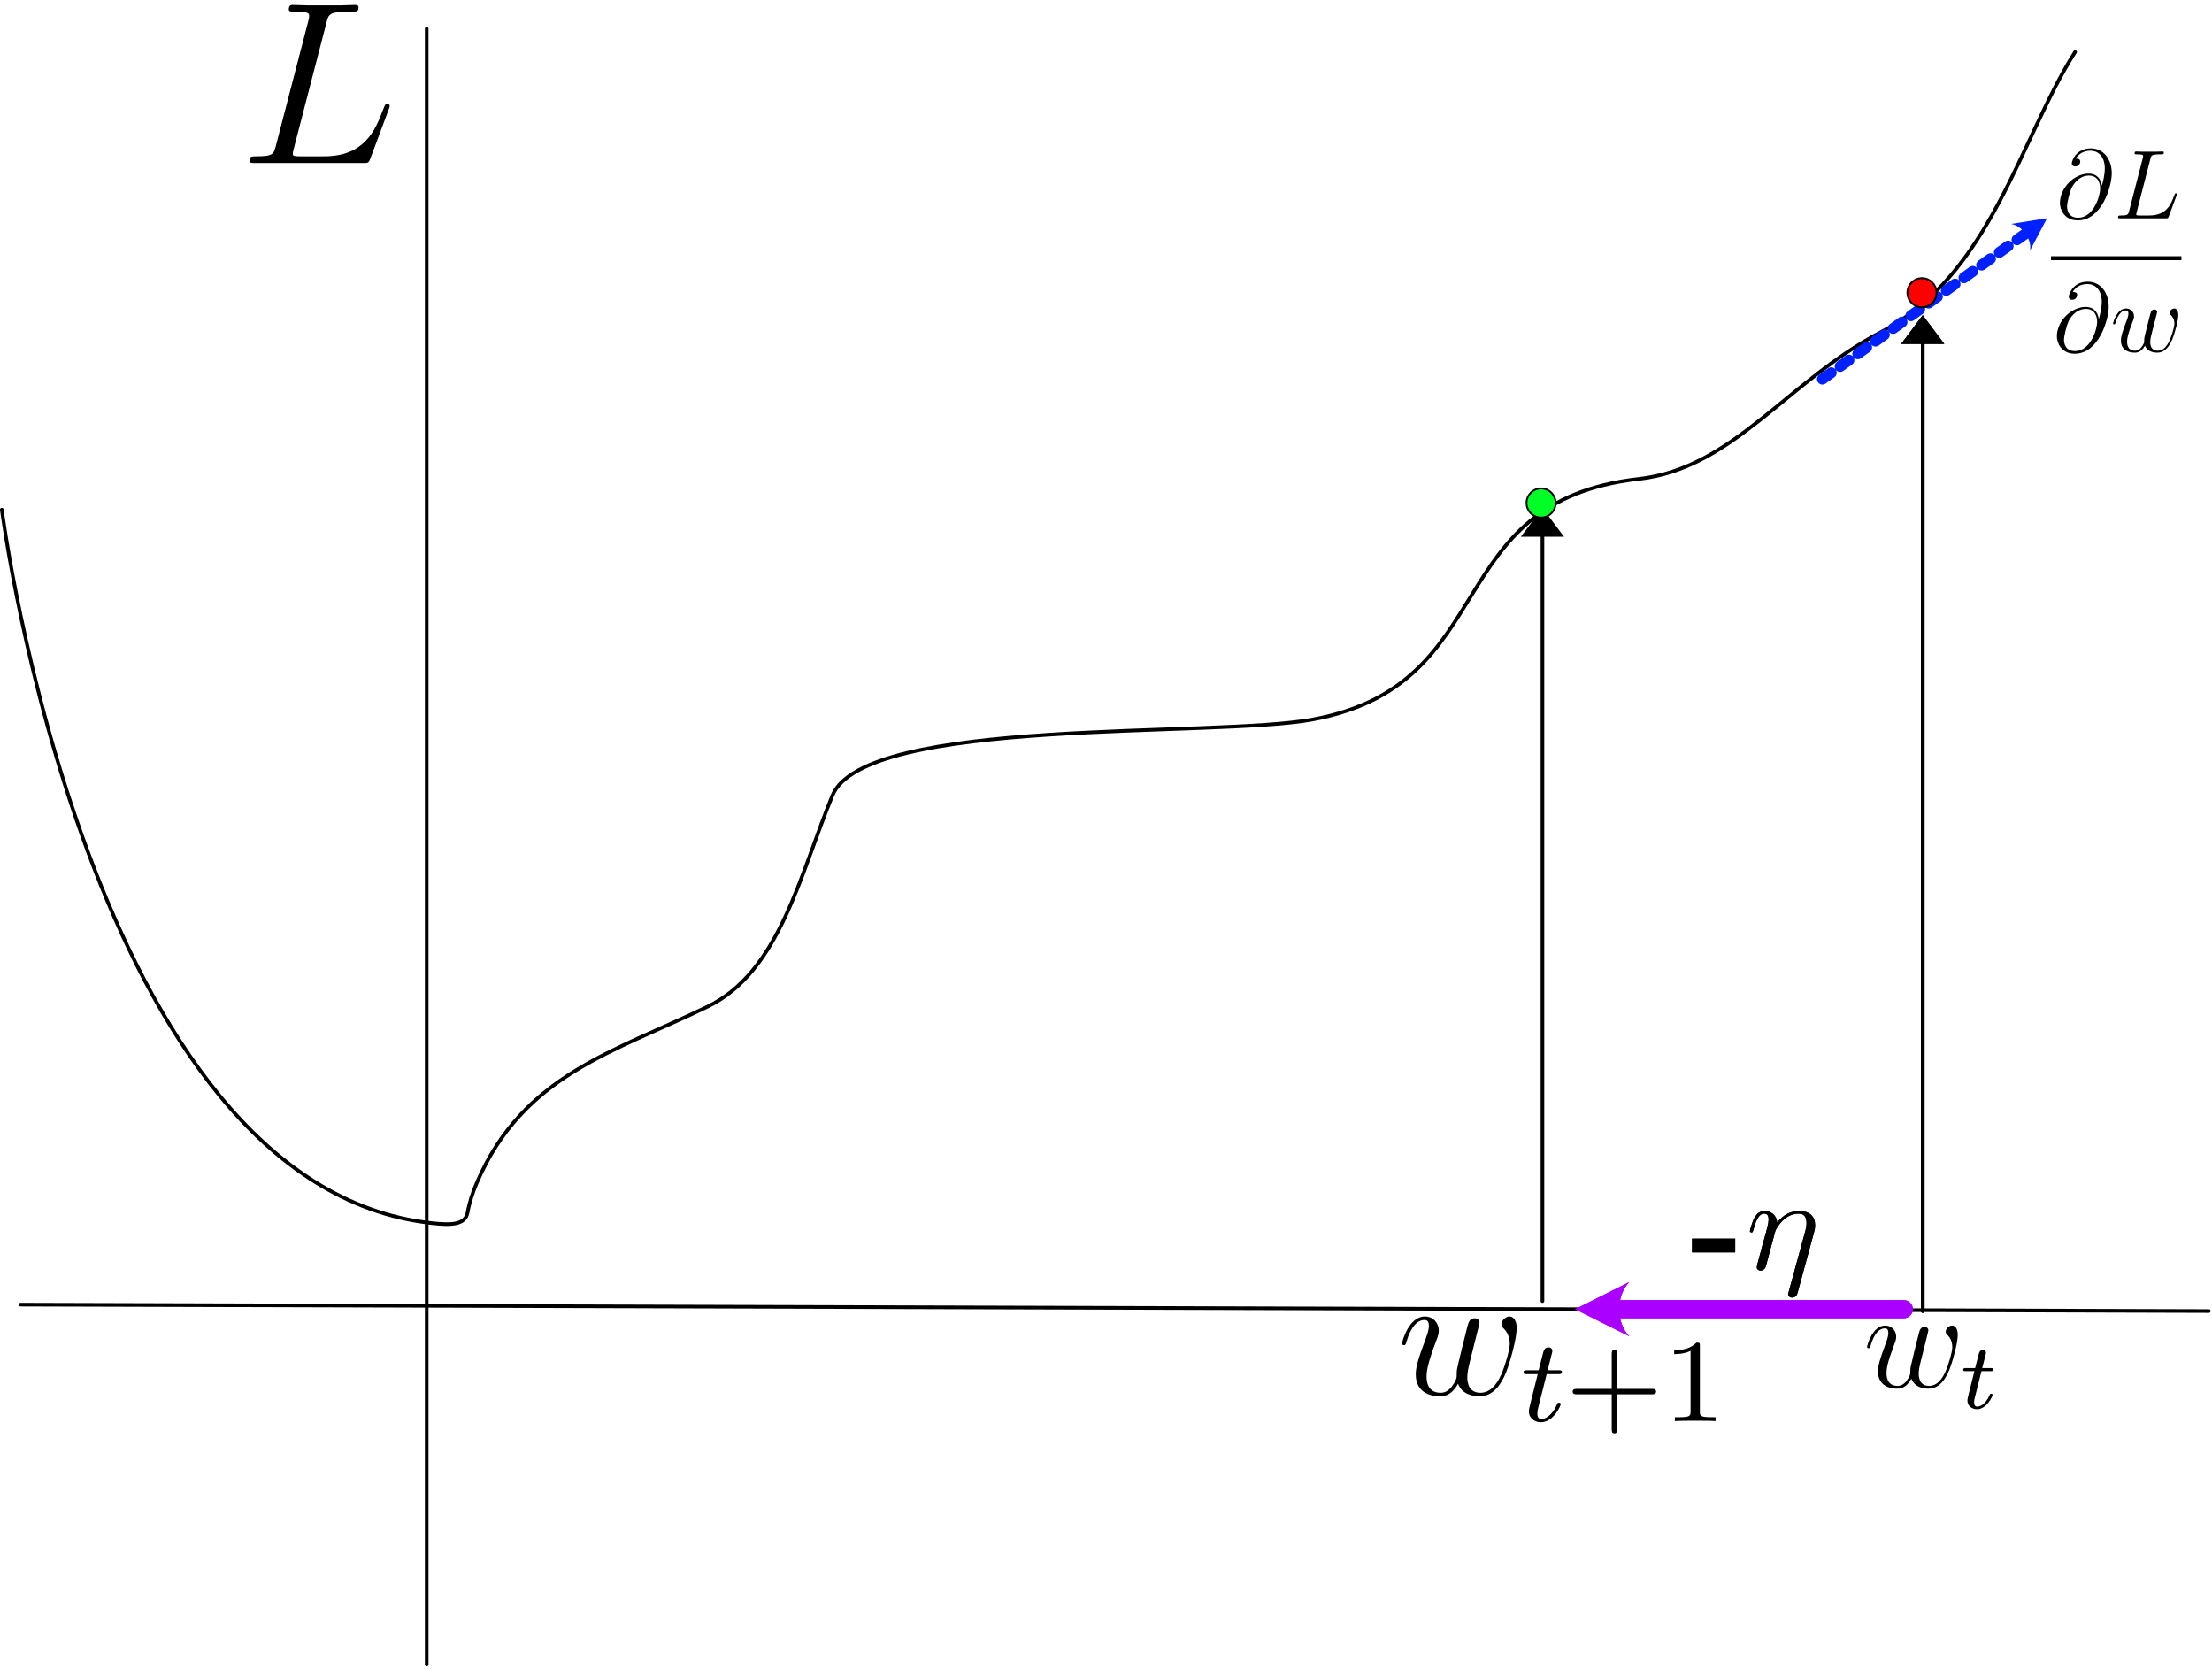
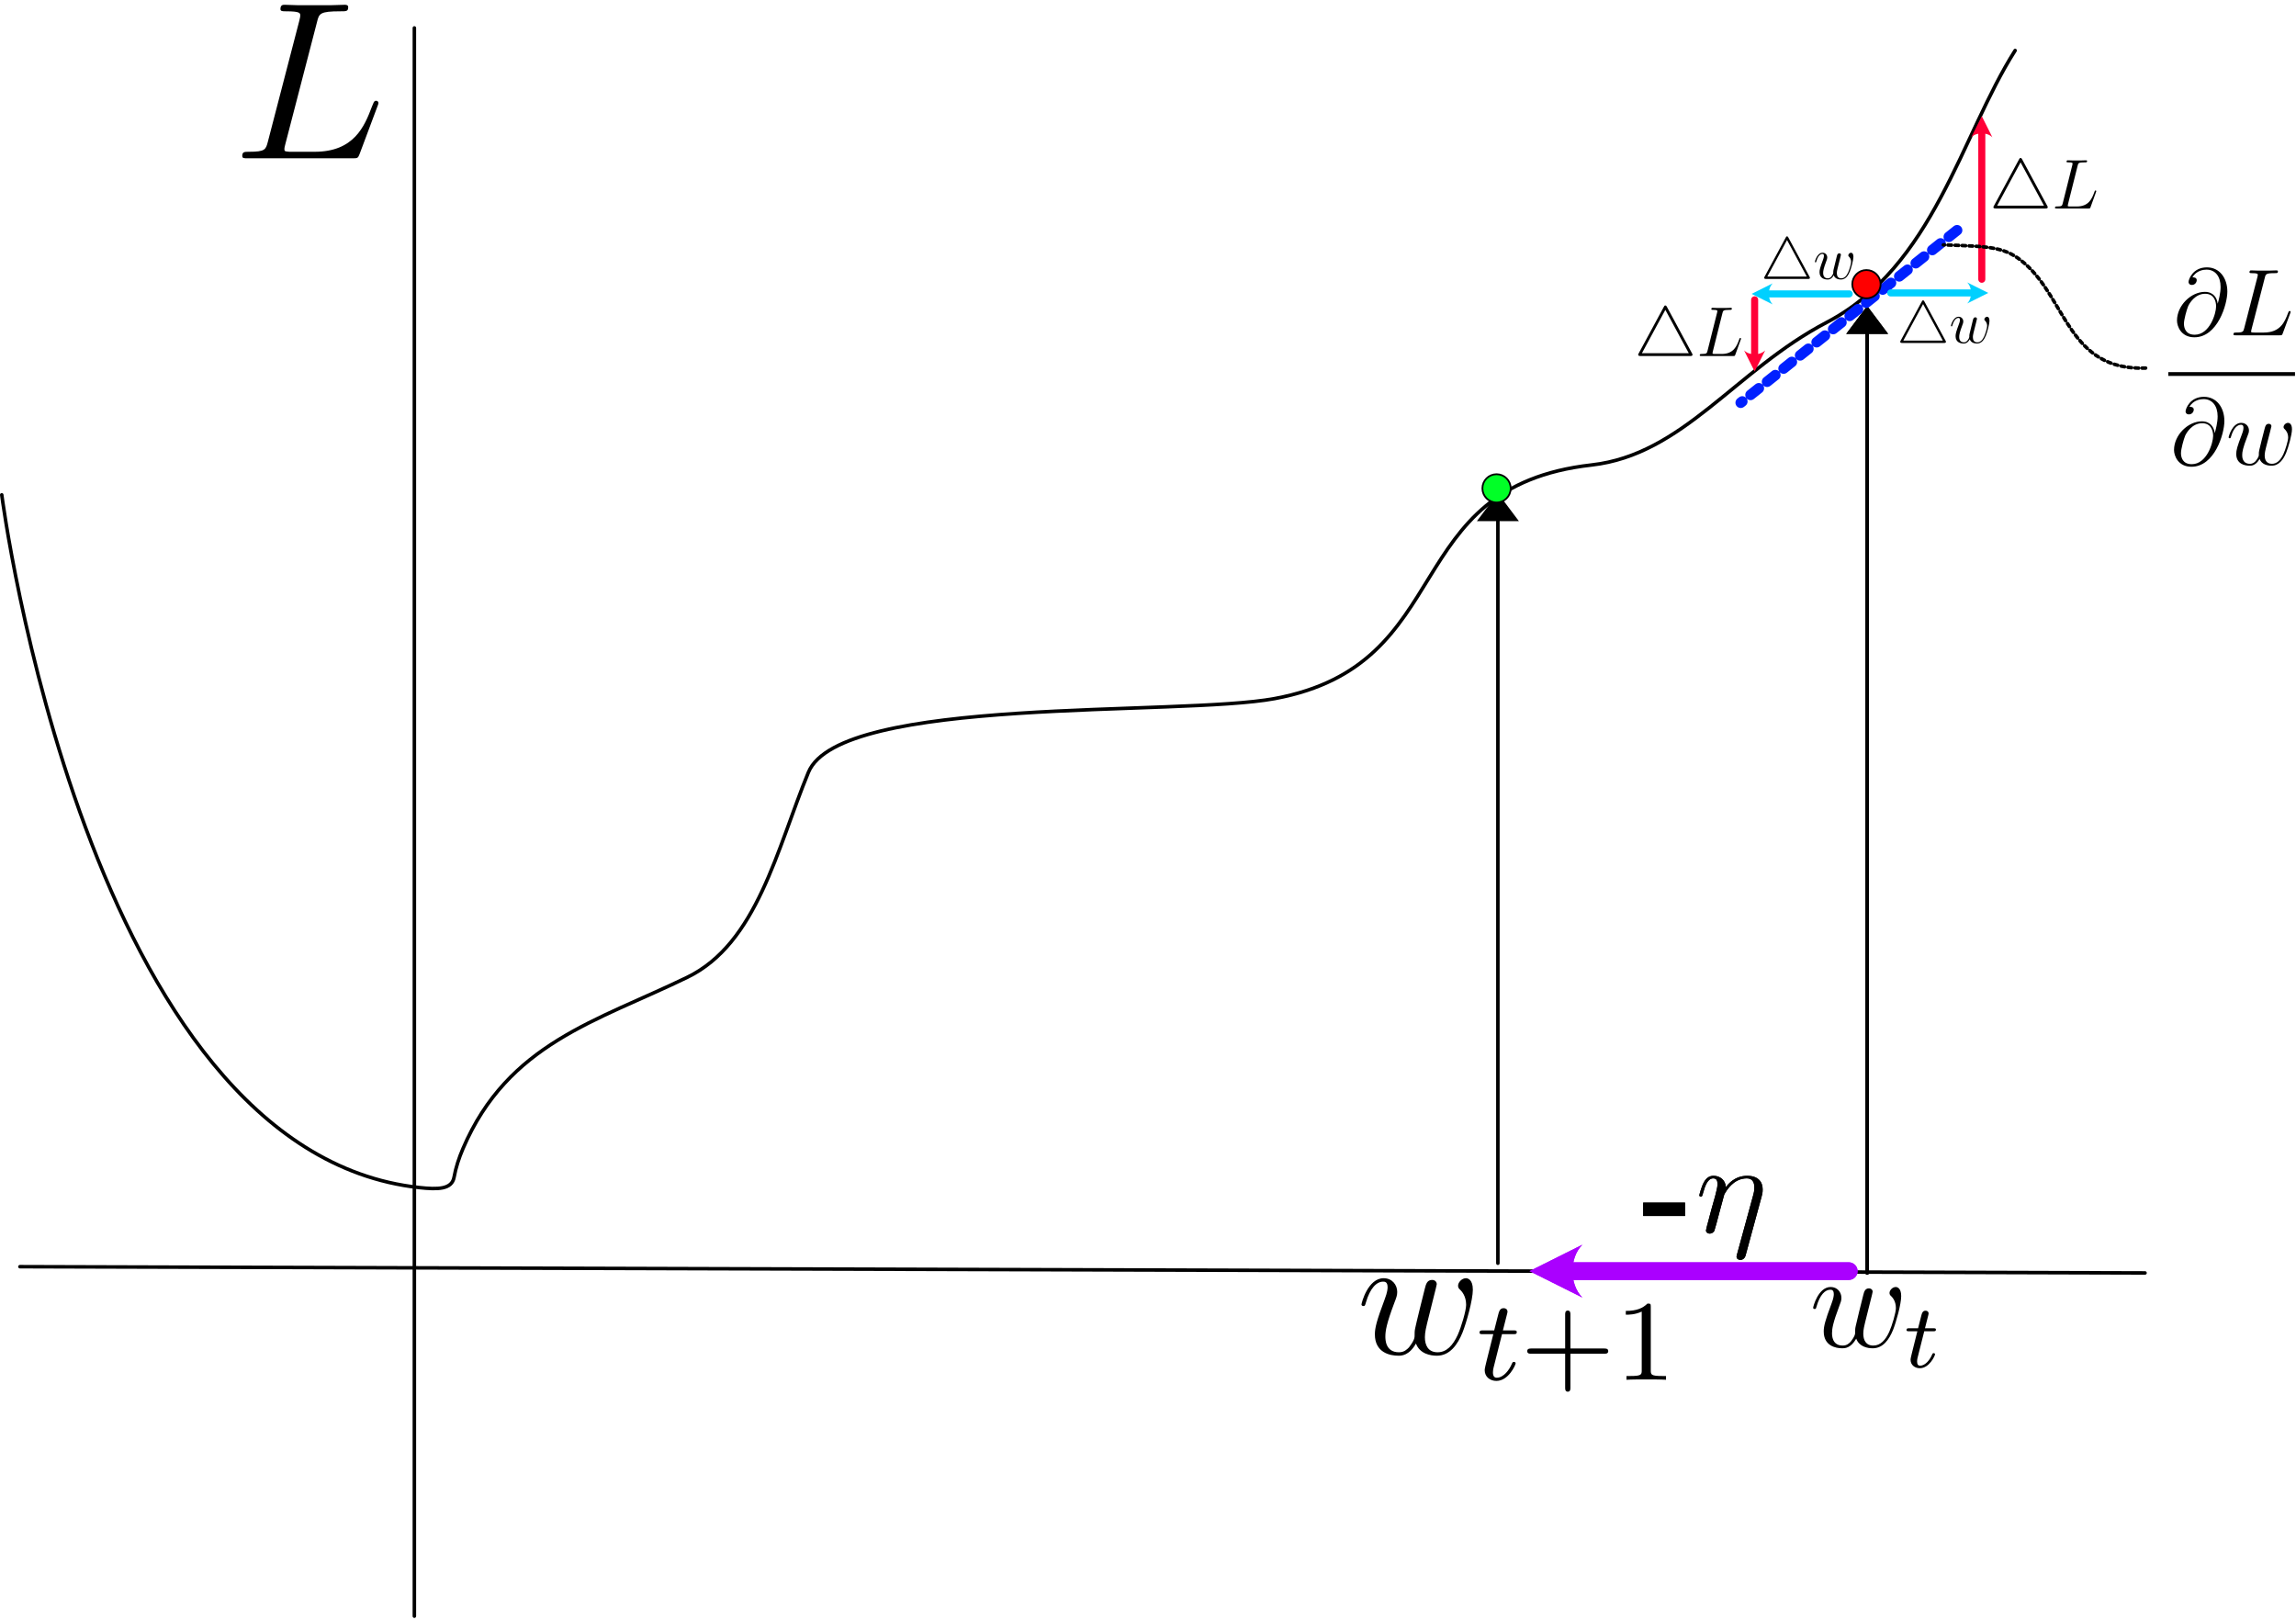
- <svg xmlns="http://www.w3.org/2000/svg" width="100%" height="100%" viewBox="0 0 610 460" version="1.1" xml:space="preserve" style="fill-rule:evenodd;clip-rule:evenodd;stroke-linecap:round;stroke-linejoin:round;stroke-miterlimit:1.5;">
+ <svg xmlns="http://www.w3.org/2000/svg" width="100%" height="100%" viewBox="0 0 652 460" version="1.1" xml:space="preserve" style="fill-rule:evenodd;clip-rule:evenodd;stroke-linecap:round;stroke-linejoin:round;stroke-miterlimit:1.5;">
  <path d="M117.669,7.936l0,451.022" style="fill:none;stroke:#000;stroke-width:1px;" />
  <path d="M5.658,359.715l603.469,1.778" style="fill:none;stroke:#000;stroke-width:1px;" />
  <path d="M0.5,140.526c0,0 23.938,186.393 118.538,196.719c5.276,0.576 9.278,0.559 9.908,-2.95c0.502,-2.796 1.402,-5.483 2.531,-8.123c12.779,-29.88 38.061,-36.183 63.682,-48.633c19.854,-9.647 25.422,-36.367 34.401,-58.203c8.957,-21.781 105.11,-15.883 132.434,-20.953c52.577,-9.756 34.639,-60.11 89.966,-66.337c26.034,-2.93 40.879,-26.957 66.743,-40.481c30.47,-15.932 38.108,-52.947 53.541,-77.224" style="fill:none;stroke:#000;stroke-width:1px;" />
  <path d="M536.185,94.83l-5.96,-7.947l-5.961,7.947l11.921,0Z" />
  <path d="M530.225,93.24l0,268.271" style="fill:none;stroke:#000;stroke-width:1px;" />
  <path d="M536.185,94.83l-5.96,-7.947l-5.961,7.947l11.921,0Z" />
  <path d="M530.225,93.24l0,268.271" style="fill:none;stroke:#000;stroke-width:1px;" />
  <path d="M431.317,147.993l-5.96,-7.947l-5.96,7.947l11.92,0Z" />
  <path d="M425.357,146.404l0,212.331" style="fill:none;stroke:#000;stroke-width:1px;" />
-   <path d="M559.823,69.064l4.698,-8.899l-9.937,1.582c3.139,0.519 5.759,4.178 5.239,7.317Z" style="fill:#0020ff;" />
-   <path d="M558.667,64.357c-15.804,11.317 -58.154,41.643 -58.154,41.643" style="fill:none;stroke:#0020ff;stroke-width:3px;stroke-dasharray:3,3;" />
+   <path d="M555.754,65.389l-61.435,48.974" style="fill:none;stroke:#0020ff;stroke-width:3px;stroke-dasharray:3,3;" />
  <circle cx="530.016" cy="80.707" r="3.766" style="fill:none;stroke:#000;stroke-width:1px;" />
  <circle cx="530.016" cy="80.707" r="3.766" style="fill:#f00;" />
  <circle cx="424.981" cy="138.688" r="3.766" style="fill:none;stroke:#000;stroke-width:1px;" />
  <circle cx="424.981" cy="138.688" r="3.766" style="fill:#01ff27;" />
  <path d="M449.346,368.478l-15,-7.5l15,-7.5c-3.75,3.75 -3.75,11.25 0,15Z" style="fill:#a0f;" />
  <path d="M525.004,360.978l-78.658,0" style="fill:none;stroke:#a0f;stroke-width:5px;" />
  <clipPath id="_clip1">
-     <rect x="565.53" y="40.957" width="36.038" height="56.715" />
+     <rect x="615.677" y="75.977" width="36.038" height="56.715" />
  </clipPath>
  <g clip-path="url(#_clip1)">
    <g id="page1">
-       <path id="g0-64" d="M579.608,51.186c-0.167,-1.511 -1.139,-3.319 -3.637,-3.319c-3.914,0 -7.912,3.858 -7.912,8.149c0,1.646 1.166,4.749 4.942,4.749c6.551,0 9.355,-9.282 9.355,-12.979c0,-3.886 -2.249,-6.881 -5.802,-6.881c-4.025,0 -5.219,3.427 -5.219,4.156c0,0.243 0.166,0.836 0.944,0.836c0.971,0 1.388,-0.863 1.388,-1.322c0,-0.837 -0.861,-0.837 -1.222,-0.837c1.139,-1.996 3.248,-2.185 3.998,-2.185c2.443,0 3.998,1.889 3.998,4.911c0,1.727 -0.528,3.723 -0.806,4.722l-0.027,0Zm-6.524,8.85c-2.61,0 -3.054,-1.996 -3.054,-3.13c0,-1.187 0.777,-3.966 1.194,-4.965c0.361,-0.809 1.943,-3.534 4.83,-3.534c2.527,0 3.11,2.131 3.11,3.588c0,1.997 -1.805,8.041 -6.08,8.041Z" style="fill-rule:nonzero;" />
-       <path id="g0-76" d="M592.999,43.846c0.249,-1.025 0.333,-1.295 2.776,-1.295c0.749,0 0.944,0 0.944,-0.512c0,-0.27 -0.306,-0.27 -0.417,-0.27c-0.555,0 -1.194,0.054 -1.749,0.054l-3.72,0c-0.527,0 -1.138,-0.054 -1.665,-0.054c-0.223,0 -0.528,0 -0.528,0.512c0,0.27 0.25,0.27 0.666,0.27c1.694,0 1.694,0.216 1.694,0.513c0,0.054 0,0.216 -0.111,0.621l-3.748,14.516c-0.25,0.945 -0.305,1.215 -2.249,1.215c-0.527,0 -0.805,0 -0.805,0.485c0,0.297 0.167,0.297 0.722,0.297l12.437,0c0.611,0 0.639,-0.027 0.833,-0.512l2.137,-5.748c0.056,-0.135 0.111,-0.297 0.111,-0.378c0,-0.162 -0.138,-0.269 -0.277,-0.269c-0.028,0 -0.167,0 -0.222,0.107c-0.056,0.027 -0.056,0.081 -0.278,0.594c-0.888,2.375 -2.137,5.424 -6.829,5.424l-2.665,0c-0.389,0 -0.444,0 -0.611,-0.027c-0.305,-0.027 -0.333,-0.081 -0.333,-0.297c0,-0.189 0.056,-0.351 0.111,-0.594l3.776,-14.652Z" style="fill-rule:nonzero;" />
-       <rect x="565.596" y="70.652" width="36.038" height="1.079" />
-       <path id="g0-641" d="M578.766,87.949c-0.167,-1.511 -1.138,-3.319 -3.637,-3.319c-3.914,0 -7.912,3.859 -7.912,8.149c0,1.646 1.166,4.749 4.942,4.749c6.551,0 9.355,-9.282 9.355,-12.978c0,-3.886 -2.248,-6.881 -5.802,-6.881c-4.025,0 -5.219,3.427 -5.219,4.155c0,0.243 0.167,0.837 0.944,0.837c0.972,0 1.388,-0.864 1.388,-1.322c0,-0.837 -0.861,-0.837 -1.221,-0.837c1.138,-1.997 3.248,-2.186 3.997,-2.186c2.443,0 3.998,1.889 3.998,4.911c0,1.727 -0.528,3.724 -0.805,4.722l-0.028,0Zm-6.524,8.851c-2.609,0 -3.054,-1.997 -3.054,-3.13c0,-1.187 0.778,-3.967 1.194,-4.965c0.361,-0.81 1.943,-3.535 4.83,-3.535c2.527,0 3.11,2.132 3.11,3.589c0,1.997 -1.805,8.041 -6.08,8.041Z" style="fill-rule:nonzero;" />
-       <path id="g0-119" d="M591.518,95.316c0.611,1.619 2.332,1.916 3.387,1.916c2.11,0 3.359,-1.781 4.137,-3.643c0.638,-1.565 1.665,-5.127 1.665,-6.719c0,-1.646 -0.86,-1.808 -1.11,-1.808c-0.666,0 -1.277,0.648 -1.277,1.187c0,0.324 0.194,0.513 0.333,0.621c0.25,0.243 0.972,0.971 0.972,2.375c0,0.917 -0.778,3.453 -1.361,4.722c-0.777,1.646 -1.804,2.725 -3.248,2.725c-1.554,0 -2.054,-1.133 -2.054,-2.375c0,-0.782 0.25,-1.727 0.361,-2.185l1.166,-4.533c0.139,-0.54 0.388,-1.484 0.388,-1.592c0,-0.405 -0.333,-0.675 -0.749,-0.675c-0.805,0 -1,0.675 -1.166,1.322c-0.278,1.053 -1.444,5.613 -1.555,6.206c-0.111,0.459 -0.111,0.756 -0.111,1.349c0,0.648 -0.888,1.673 -0.916,1.727c-0.305,0.297 -0.749,0.756 -1.61,0.756c-2.193,0 -2.193,-2.024 -2.193,-2.483c0,-0.863 0.194,-2.05 1.443,-5.261c0.334,-0.837 0.472,-1.187 0.472,-1.727c0,-1.133 -0.833,-2.159 -2.193,-2.159c-2.554,0 -3.581,3.913 -3.581,4.129c0,0.108 0.111,0.242 0.305,0.242c0.25,0 0.278,-0.107 0.389,-0.485c0.694,-2.375 1.777,-3.346 2.804,-3.346c0.278,0 0.722,0.027 0.722,0.89c0,0.135 0,0.702 -0.472,1.889c-1.305,3.373 -1.583,4.479 -1.583,5.505c0,2.833 2.388,3.346 3.804,3.346c0.472,0 1.721,0 2.831,-1.916Z" style="fill-rule:nonzero;" />
+       <path id="g0-64" d="M629.754,86.206c-0.166,-1.511 -1.138,-3.319 -3.636,-3.319c-3.915,0 -7.912,3.859 -7.912,8.149c0,1.646 1.166,4.749 4.941,4.749c6.552,0 9.356,-9.282 9.356,-12.979c0,-3.885 -2.249,-6.88 -5.802,-6.88c-4.026,0 -5.219,3.426 -5.219,4.155c0,0.243 0.166,0.836 0.944,0.836c0.971,0 1.388,-0.863 1.388,-1.322c0,-0.836 -0.861,-0.836 -1.222,-0.836c1.138,-1.997 3.248,-2.186 3.998,-2.186c2.443,0 3.997,1.889 3.997,4.911c0,1.727 -0.527,3.724 -0.805,4.722l-0.028,0Zm-6.523,8.851c-2.61,0 -3.054,-1.997 -3.054,-3.13c0,-1.188 0.777,-3.967 1.194,-4.965c0.36,-0.81 1.943,-3.535 4.83,-3.535c2.526,0 3.109,2.131 3.109,3.589c0,1.996 -1.804,8.041 -6.079,8.041Z" style="fill-rule:nonzero;" />
+       <path id="g0-76" d="M643.145,78.867c0.25,-1.026 0.333,-1.296 2.776,-1.296c0.75,0 0.944,0 0.944,-0.512c0,-0.27 -0.305,-0.27 -0.416,-0.27c-0.555,0 -1.194,0.054 -1.749,0.054l-3.72,0c-0.527,0 -1.138,-0.054 -1.666,-0.054c-0.222,0 -0.527,0 -0.527,0.513c0,0.269 0.25,0.269 0.666,0.269c1.694,0 1.694,0.216 1.694,0.513c0,0.054 0,0.216 -0.112,0.621l-3.747,14.517c-0.25,0.944 -0.306,1.214 -2.249,1.214c-0.527,0 -0.805,0 -0.805,0.486c0,0.296 0.167,0.296 0.722,0.296l12.437,0c0.611,0 0.638,-0.027 0.833,-0.512l2.137,-5.748c0.056,-0.135 0.111,-0.296 0.111,-0.377c0,-0.162 -0.139,-0.27 -0.277,-0.27c-0.028,0 -0.167,0 -0.222,0.108c-0.056,0.027 -0.056,0.081 -0.278,0.593c-0.888,2.375 -2.138,5.424 -6.829,5.424l-2.665,0c-0.389,0 -0.445,0 -0.611,-0.027c-0.305,-0.027 -0.333,-0.081 -0.333,-0.297c0,-0.189 0.055,-0.351 0.111,-0.593l3.775,-14.652Z" style="fill-rule:nonzero;" />
+       <rect x="615.742" y="105.673" width="36.038" height="1.079" />
+       <path id="g0-641" d="M628.913,122.97c-0.167,-1.511 -1.139,-3.319 -3.637,-3.319c-3.914,0 -7.912,3.858 -7.912,8.149c0,1.646 1.166,4.749 4.942,4.749c6.551,0 9.355,-9.283 9.355,-12.979c0,-3.886 -2.249,-6.881 -5.802,-6.881c-4.025,0 -5.219,3.427 -5.219,4.155c0,0.243 0.166,0.837 0.944,0.837c0.971,0 1.388,-0.863 1.388,-1.322c0,-0.837 -0.861,-0.837 -1.222,-0.837c1.139,-1.996 3.248,-2.185 3.998,-2.185c2.443,0 3.998,1.889 3.998,4.911c0,1.727 -0.528,3.723 -0.806,4.722l-0.027,0Zm-6.524,8.85c-2.61,0 -3.054,-1.997 -3.054,-3.13c0,-1.187 0.777,-3.966 1.194,-4.965c0.361,-0.809 1.943,-3.535 4.83,-3.535c2.527,0 3.11,2.132 3.11,3.589c0,1.997 -1.805,8.041 -6.08,8.041Z" style="fill-rule:nonzero;" />
+       <path id="g0-119" d="M641.665,130.336c0.611,1.619 2.332,1.916 3.387,1.916c2.11,0 3.359,-1.781 4.136,-3.643c0.639,-1.565 1.666,-5.127 1.666,-6.719c0,-1.646 -0.861,-1.808 -1.11,-1.808c-0.667,0 -1.277,0.648 -1.277,1.188c0,0.324 0.194,0.512 0.333,0.62c0.25,0.243 0.971,0.972 0.971,2.375c0,0.917 -0.777,3.454 -1.36,4.722c-0.777,1.646 -1.804,2.725 -3.248,2.725c-1.555,0 -2.054,-1.133 -2.054,-2.374c0,-0.783 0.249,-1.727 0.361,-2.186l1.165,-4.533c0.139,-0.54 0.389,-1.484 0.389,-1.592c0,-0.405 -0.333,-0.675 -0.749,-0.675c-0.805,0 -1,0.675 -1.166,1.322c-0.278,1.053 -1.444,5.613 -1.555,6.207c-0.111,0.458 -0.111,0.755 -0.111,1.349c0,0.647 -0.888,1.673 -0.916,1.727c-0.306,0.296 -0.75,0.755 -1.61,0.755c-2.193,0 -2.193,-2.024 -2.193,-2.482c0,-0.864 0.194,-2.051 1.443,-5.262c0.333,-0.836 0.472,-1.187 0.472,-1.727c0,-1.133 -0.833,-2.159 -2.193,-2.159c-2.554,0 -3.581,3.913 -3.581,4.129c0,0.108 0.111,0.243 0.305,0.243c0.25,0 0.278,-0.108 0.389,-0.486c0.694,-2.374 1.777,-3.346 2.804,-3.346c0.277,0 0.721,0.027 0.721,0.891c0,0.134 0,0.701 -0.471,1.888c-1.305,3.373 -1.583,4.48 -1.583,5.505c0,2.833 2.388,3.346 3.803,3.346c0.472,0 1.722,0 2.832,-1.916Z" style="fill-rule:nonzero;" />
    </g>
  </g>
  <g>
    <path id="g0-17" d="M500.233,339.878c0.198,-0.728 0.316,-1.164 0.316,-2.147c0,-2.184 -1.381,-3.822 -4.38,-3.822c-3.511,0 -5.366,2.293 -6.076,3.203c-0.118,-2.074 -1.736,-3.203 -3.472,-3.203c-1.144,0 -2.052,0.51 -2.802,1.893c-0.71,1.31 -1.262,3.53 -1.262,3.676c0,0.145 0.158,0.327 0.434,0.327c0.316,0 0.355,-0.036 0.592,-0.873c0.592,-2.147 1.341,-4.295 2.92,-4.295c0.907,0 1.223,0.583 1.223,1.674c0,0.801 -0.395,2.221 -0.671,3.349l-1.105,3.931c-0.158,0.691 -0.592,2.329 -0.789,2.984c-0.276,0.946 -0.71,2.657 -0.71,2.839c0,0.509 0.434,0.91 1.026,0.91c0.473,0 1.026,-0.219 1.341,-0.764c0.079,-0.182 0.434,-1.456 0.631,-2.184l0.868,-3.276l1.303,-4.804c0.078,-0.219 1.065,-2.038 2.525,-3.203c1.026,-0.873 2.367,-1.456 3.906,-1.456c1.578,0 2.131,1.092 2.131,2.548c0,1.055 -0.158,1.638 -0.355,2.329l-4.577,16.742c-0.04,0.182 -0.119,0.401 -0.119,0.619c0,0.546 0.474,0.91 1.066,0.91c0.355,0 1.183,-0.146 1.499,-1.237l4.537,-16.67Z" style="fill-rule:nonzero;" />
    <text x="464.46px" y="356.354px" style="font-family:'ArialMT', 'Arial', sans-serif;font-size:48.657px;">-</text>
  </g>
  <path d="M449.346,368.478l-15,-7.5l15,-7.5c-3.75,3.75 -3.75,11.25 0,15Z" style="fill:#a0f;" />
  <path d="M525.004,360.978l-78.658,0" style="fill:none;stroke:#a0f;stroke-width:5px;" />
  <g>
    <path id="g0-171" d="M500.233,339.878c0.198,-0.728 0.316,-1.164 0.316,-2.147c0,-2.184 -1.381,-3.822 -4.38,-3.822c-3.511,0 -5.366,2.293 -6.076,3.203c-0.118,-2.074 -1.736,-3.203 -3.472,-3.203c-1.144,0 -2.052,0.51 -2.802,1.893c-0.71,1.31 -1.262,3.53 -1.262,3.676c0,0.145 0.158,0.327 0.434,0.327c0.316,0 0.355,-0.036 0.592,-0.873c0.592,-2.147 1.341,-4.295 2.92,-4.295c0.907,0 1.223,0.583 1.223,1.674c0,0.801 -0.395,2.221 -0.671,3.349l-1.105,3.931c-0.158,0.691 -0.592,2.329 -0.789,2.984c-0.276,0.946 -0.71,2.657 -0.71,2.839c0,0.509 0.434,0.91 1.026,0.91c0.473,0 1.026,-0.219 1.341,-0.764c0.079,-0.182 0.434,-1.456 0.631,-2.184l0.868,-3.276l1.303,-4.804c0.078,-0.219 1.065,-2.038 2.525,-3.203c1.026,-0.873 2.367,-1.456 3.906,-1.456c1.578,0 2.131,1.092 2.131,2.548c0,1.055 -0.158,1.638 -0.355,2.329l-4.577,16.742c-0.04,0.182 -0.119,0.401 -0.119,0.619c0,0.546 0.474,0.91 1.066,0.91c0.355,0 1.183,-0.146 1.499,-1.237l4.537,-16.67Z" style="fill-rule:nonzero;" />
    <text x="464.46px" y="356.354px" style="font-family:'ArialMT', 'Arial', sans-serif;font-size:48.657px;">-</text>
  </g>
  <g id="page11">
    <path id="g1-119" d="M527.113,380.149c0.849,2.316 3.242,2.74 4.708,2.74c2.933,0 4.669,-2.547 5.75,-5.209c0.887,-2.239 2.315,-7.332 2.315,-9.609c0,-2.354 -1.196,-2.585 -1.543,-2.585c-0.927,0 -1.776,0.926 -1.776,1.697c0,0.464 0.271,0.734 0.464,0.888c0.347,0.347 1.35,1.389 1.35,3.396c0,1.312 -1.08,4.939 -1.891,6.753c-1.08,2.354 -2.508,3.897 -4.515,3.897c-2.161,0 -2.855,-1.62 -2.855,-3.396c0,-1.119 0.347,-2.469 0.501,-3.125l1.621,-6.483c0.193,-0.772 0.54,-2.122 0.54,-2.277c0,-0.579 -0.463,-0.965 -1.041,-0.965c-1.12,0 -1.39,0.965 -1.621,1.891c-0.386,1.505 -2.007,8.027 -2.161,8.876c-0.154,0.656 -0.154,1.08 -0.154,1.929c0,0.926 -1.235,2.393 -1.274,2.47c-0.424,0.424 -1.042,1.08 -2.238,1.08c-3.049,0 -3.049,-2.894 -3.049,-3.55c0,-1.235 0.271,-2.933 2.007,-7.525c0.463,-1.196 0.656,-1.698 0.656,-2.469c0,-1.621 -1.158,-3.087 -3.048,-3.087c-3.551,0 -4.978,5.595 -4.978,5.904c0,0.154 0.154,0.347 0.424,0.347c0.347,0 0.386,-0.154 0.54,-0.695c0.965,-3.395 2.47,-4.785 3.898,-4.785c0.386,0 1.003,0.039 1.003,1.274c0,0.193 0,1.003 -0.656,2.701c-1.814,4.824 -2.199,6.406 -2.199,7.872c0,4.052 3.318,4.785 5.286,4.785c0.656,0 2.393,0 3.936,-2.74Z" style="fill-rule:nonzero;" />
    <path id="g0-116" d="M546.433,378.053l2.521,0c0.489,0 0.797,0 0.797,-0.489c0,-0.36 -0.334,-0.36 -0.772,-0.36l-2.341,0l0.927,-3.653c0.102,-0.386 0.102,-0.515 0.102,-0.541c0,-0.54 -0.411,-0.797 -0.849,-0.797c-0.874,0 -1.054,0.695 -1.337,1.852l-0.798,3.139l-2.469,0c-0.489,0 -0.824,0 -0.824,0.489c0,0.36 0.335,0.36 0.772,0.36l2.315,0l-1.543,6.174c-0.154,0.643 -0.386,1.543 -0.386,1.904c0,1.543 1.261,2.418 2.624,2.418c2.753,0 4.322,-3.627 4.322,-3.936c0,-0.283 -0.232,-0.335 -0.386,-0.335c-0.283,0 -0.309,0.103 -0.489,0.489c-0.514,1.235 -1.801,3.062 -3.37,3.062c-0.54,0 -0.849,-0.361 -0.849,-1.21c0,-0.488 0.077,-0.771 0.155,-1.106l1.878,-7.46Z" style="fill-rule:nonzero;" />
  </g>
  <path id="g0-761" d="M90.019,6.273c0.594,-2.425 0.793,-3.063 6.61,-3.063c1.785,0 2.248,0 2.248,-1.213c0,-0.638 -0.727,-0.638 -0.992,-0.638c-1.322,0 -2.842,0.127 -4.164,0.127l-8.859,0c-1.256,0 -2.71,-0.127 -3.966,-0.127c-0.529,0 -1.256,0 -1.256,1.212c0,0.639 0.595,0.639 1.586,0.639c4.033,0 4.033,0.51 4.033,1.212c0,0.128 0,0.511 -0.265,1.468l-8.924,34.339c-0.595,2.234 -0.727,2.872 -5.355,2.872c-1.256,0 -1.917,0 -1.917,1.149c0,0.702 0.397,0.702 1.719,0.702l29.616,0c1.454,0 1.52,-0.063 1.983,-1.212l5.09,-13.596c0.133,-0.319 0.265,-0.702 0.265,-0.893c0,-0.383 -0.331,-0.638 -0.661,-0.638c-0.066,0 -0.397,0 -0.529,0.255c-0.132,0.064 -0.132,0.191 -0.661,1.404c-2.116,5.617 -5.09,12.829 -16.263,12.829l-6.346,0c-0.925,0 -1.058,0 -1.454,-0.063c-0.727,-0.064 -0.794,-0.192 -0.794,-0.703c0,-0.446 0.133,-0.829 0.265,-1.404l8.991,-34.658Z" style="fill-rule:nonzero;" />
  <clipPath id="_clip2">
    <rect x="384.129" y="362.386" width="93.714" height="32.763" />
  </clipPath>
  <g clip-path="url(#_clip2)">
    <g id="page12">
      <path id="g1-1191" d="M402.092,381.533c1.073,2.928 4.099,3.465 5.954,3.465c3.709,0 5.905,-3.221 7.272,-6.588c1.122,-2.831 2.928,-9.273 2.928,-12.153c0,-2.977 -1.513,-3.269 -1.952,-3.269c-1.172,0 -2.245,1.171 -2.245,2.147c0,0.586 0.341,0.927 0.585,1.122c0.439,0.44 1.708,1.757 1.708,4.295c0,1.659 -1.366,6.247 -2.391,8.541c-1.366,2.977 -3.172,4.929 -5.71,4.929c-2.733,0 -3.611,-2.05 -3.611,-4.295c0,-1.415 0.439,-3.123 0.634,-3.953l2.05,-8.199c0.244,-0.976 0.683,-2.684 0.683,-2.879c0,-0.732 -0.586,-1.22 -1.318,-1.22c-1.415,0 -1.757,1.22 -2.049,2.391c-0.488,1.903 -2.538,10.151 -2.733,11.225c-0.196,0.829 -0.196,1.366 -0.196,2.44c0,1.171 -1.561,3.026 -1.61,3.123c-0.537,0.537 -1.318,1.367 -2.831,1.367c-3.855,0 -3.855,-3.66 -3.855,-4.49c0,-1.562 0.341,-3.709 2.538,-9.517c0.585,-1.513 0.829,-2.147 0.829,-3.123c0,-2.05 -1.464,-3.904 -3.855,-3.904c-4.49,0 -6.296,7.076 -6.296,7.467c0,0.195 0.195,0.439 0.537,0.439c0.439,0 0.488,-0.195 0.683,-0.879c1.22,-4.294 3.124,-6.051 4.929,-6.051c0.488,0 1.269,0.049 1.269,1.61c0,0.244 0,1.269 -0.829,3.416c-2.294,6.101 -2.782,8.102 -2.782,9.956c0,5.125 4.197,6.052 6.686,6.052c0.83,0 3.026,0 4.978,-3.465Z" style="fill-rule:nonzero;" />
      <path id="g0-1161" d="M426.525,378.881l3.189,0c0.618,0 1.008,0 1.008,-0.618c0,-0.455 -0.423,-0.455 -0.976,-0.455l-2.961,0l1.172,-4.62c0.13,-0.488 0.13,-0.651 0.13,-0.684c0,-0.683 -0.521,-1.008 -1.074,-1.008c-1.106,0 -1.334,0.878 -1.692,2.342l-1.008,3.97l-3.124,0c-0.618,0 -1.041,0 -1.041,0.618c0,0.455 0.423,0.455 0.976,0.455l2.928,0l-1.952,7.809c-0.195,0.813 -0.488,1.952 -0.488,2.408c0,1.952 1.594,3.058 3.319,3.058c3.481,0 5.466,-4.588 5.466,-4.978c0,-0.358 -0.293,-0.423 -0.488,-0.423c-0.358,0 -0.391,0.13 -0.618,0.618c-0.651,1.562 -2.278,3.872 -4.263,3.872c-0.683,0 -1.073,-0.456 -1.073,-1.529c0,-0.618 0.097,-0.976 0.195,-1.399l2.375,-9.436Z" style="fill-rule:nonzero;" />
      <path id="g2-43" d="M445.957,384.445l9.566,0c0.455,0 1.171,0 1.171,-0.748c0,-0.749 -0.716,-0.749 -1.171,-0.749l-9.566,0l0,-9.598c0,-0.455 0,-1.171 -0.748,-1.171c-0.749,0 -0.749,0.716 -0.749,1.171l0,9.598l-9.598,0c-0.455,0 -1.171,0 -1.171,0.749c0,0.748 0.716,0.748 1.171,0.748l9.598,0l0,9.598c0,0.455 0,1.171 0.749,1.171c0.748,0 0.748,-0.716 0.748,-1.171l0,-9.598Z" style="fill-rule:nonzero;" />
      <path id="g2-49" d="M468.775,371.105c0,-0.878 -0.065,-0.911 -0.944,-0.911c-1.334,1.302 -3.058,2.083 -6.149,2.083l0,1.073c0.878,0 2.635,0 4.522,-0.878l0,16.691c0,1.203 -0.097,1.594 -3.188,1.594l-1.139,0l0,1.074c1.334,-0.098 4.132,-0.098 5.596,-0.098c1.464,0 4.295,0 5.629,0.098l0,-1.074l-1.139,0c-3.091,0 -3.188,-0.391 -3.188,-1.594l0,-18.058Z" style="fill-rule:nonzero;" />
    </g>
  </g>
+   <clipPath id="_clip3">
+     <rect x="564.443" y="44.893" width="31.044" height="17.745" />
+   </clipPath>
+   <g clip-path="url(#_clip3)">
+     <g id="page13">
+       <path id="g0-52" d="M574.228,45.245c-0.14,-0.24 -0.201,-0.38 -0.441,-0.38c-0.22,0 -0.281,0.08 -0.441,0.4l-7.113,13.165c-0.161,0.261 -0.161,0.301 -0.161,0.381c0,0.401 0.421,0.401 0.722,0.401l14.006,0c0.341,0 0.702,0 0.702,-0.401c0,-0.1 -0.04,-0.16 -0.121,-0.321l-7.153,-13.245Zm-0.441,0.862l6.653,12.303l-13.306,0l6.653,-12.303Z" style="fill-rule:nonzero;" />
+       <path id="g1-76" d="M589.989,47.069c0.18,-0.762 0.241,-0.962 2.004,-0.962c0.541,0 0.681,0 0.681,-0.381c0,-0.2 -0.22,-0.2 -0.3,-0.2c-0.401,0 -0.862,0.04 -1.263,0.04l-2.685,0c-0.381,0 -0.821,-0.04 -1.202,-0.04c-0.16,0 -0.381,0 -0.381,0.381c0,0.2 0.18,0.2 0.481,0.2c1.222,0 1.222,0.16 1.222,0.381c0,0.04 0,0.16 -0.08,0.46l-2.705,10.781c-0.18,0.701 -0.22,0.902 -1.623,0.902c-0.381,0 -0.581,0 -0.581,0.36c0,0.221 0.12,0.221 0.521,0.221l8.977,0c0.441,0 0.461,-0.02 0.601,-0.381l1.543,-4.268c0.04,-0.1 0.08,-0.221 0.08,-0.281c0,-0.12 -0.1,-0.2 -0.2,-0.2c-0.02,0 -0.121,0 -0.161,0.08c-0.04,0.02 -0.04,0.06 -0.2,0.441c-0.641,1.763 -1.543,4.028 -4.929,4.028l-1.924,0c-0.28,0 -0.321,0 -0.441,-0.02c-0.22,-0.02 -0.24,-0.061 -0.24,-0.221c0,-0.14 0.04,-0.26 0.08,-0.441l2.725,-10.88Z" style="fill-rule:nonzero;" />
+     </g>
+   </g>
+   <clipPath id="_clip4">
+     <rect x="463.57" y="86.782" width="31.044" height="17.745" />
+   </clipPath>
+   <g clip-path="url(#_clip4)">
+     <g id="page14">
+       <path id="g0-521" d="M473.354,87.134c-0.14,-0.24 -0.2,-0.38 -0.441,-0.38c-0.22,0 -0.28,0.08 -0.44,0.4l-7.114,13.165c-0.16,0.261 -0.16,0.301 -0.16,0.381c0,0.401 0.421,0.401 0.721,0.401l14.007,0c0.34,0 0.701,0 0.701,-0.401c0,-0.1 -0.04,-0.16 -0.12,-0.321l-7.154,-13.245Zm-0.441,0.862l6.653,12.303l-13.305,0l6.652,-12.303Z" style="fill-rule:nonzero;" />
+       <path id="g1-761" d="M489.116,88.958c0.18,-0.762 0.24,-0.962 2.003,-0.962c0.541,0 0.682,0 0.682,-0.381c0,-0.2 -0.221,-0.2 -0.301,-0.2c-0.401,0 -0.862,0.04 -1.262,0.04l-2.685,0c-0.381,0 -0.822,-0.04 -1.203,-0.04c-0.16,0 -0.38,0 -0.38,0.381c0,0.2 0.18,0.2 0.48,0.2c1.223,0 1.223,0.16 1.223,0.381c0,0.04 0,0.16 -0.08,0.46l-2.705,10.781c-0.181,0.701 -0.221,0.902 -1.624,0.902c-0.38,0 -0.581,0 -0.581,0.36c0,0.221 0.121,0.221 0.521,0.221l8.977,0c0.441,0 0.461,-0.02 0.601,-0.381l1.543,-4.268c0.04,-0.1 0.081,-0.221 0.081,-0.281c0,-0.12 -0.101,-0.2 -0.201,-0.2c-0.02,0 -0.12,0 -0.16,0.08c-0.04,0.02 -0.04,0.06 -0.201,0.441c-0.641,1.763 -1.542,4.028 -4.929,4.028l-1.923,0c-0.281,0 -0.321,0 -0.441,-0.02c-0.221,-0.02 -0.241,-0.061 -0.241,-0.221c0,-0.14 0.04,-0.26 0.08,-0.441l2.726,-10.88Z" style="fill-rule:nonzero;" />
+     </g>
+   </g>
+   <path d="M558.617,80.188l6,3l-6,3c1.5,-1.5 1.5,-4.5 0,-6Z" style="fill:#00d0ff;" />
+   <path d="M536.9,83.188l22.917,0" style="fill:none;stroke:#00d0ff;stroke-width:2px;" />
+   <path d="M503.409,80.459l-6,3l6,3c-1.5,-1.5 -1.5,-4.5 0,-6Z" style="fill:#00d0ff;" />
+   <path d="M502.209,83.459l22.916,0" style="fill:none;stroke:#00d0ff;stroke-width:2px;" />
+   <clipPath id="_clip5">
+     <rect x="538.23" y="85.328" width="27.173" height="14.949" />
+   </clipPath>
+   <g clip-path="url(#_clip5)">
+     <g id="page15">
+       <path id="g0-522" d="M546.473,85.625c-0.118,-0.203 -0.169,-0.321 -0.371,-0.321c-0.186,0 -0.237,0.068 -0.372,0.338l-5.992,11.09c-0.135,0.22 -0.135,0.254 -0.135,0.321c0,0.338 0.354,0.338 0.607,0.338l11.8,0c0.287,0 0.591,0 0.591,-0.338c0,-0.084 -0.034,-0.135 -0.102,-0.27l-6.026,-11.158Zm-0.371,0.726l5.604,10.365l-11.209,0l5.605,-10.365Z" style="fill-rule:nonzero;" />
+       <path id="g1-1192" d="M559.362,96.361c0.372,1.013 1.418,1.199 2.06,1.199c1.283,0 2.042,-1.115 2.515,-2.279c0.388,-0.979 1.013,-3.208 1.013,-4.204c0,-1.029 -0.523,-1.131 -0.675,-1.131c-0.405,0 -0.777,0.406 -0.777,0.743c0,0.203 0.118,0.321 0.203,0.388c0.152,0.152 0.591,0.608 0.591,1.486c0,0.574 -0.473,2.161 -0.828,2.954c-0.472,1.03 -1.097,1.705 -1.975,1.705c-0.945,0 -1.249,-0.709 -1.249,-1.486c0,-0.489 0.152,-1.08 0.22,-1.367l0.709,-2.836c0.084,-0.337 0.236,-0.928 0.236,-0.996c0,-0.253 -0.203,-0.422 -0.456,-0.422c-0.489,0 -0.607,0.422 -0.709,0.827c-0.169,0.659 -0.878,3.512 -0.945,3.883c-0.068,0.287 -0.068,0.473 -0.068,0.844c0,0.405 -0.54,1.047 -0.557,1.08c-0.185,0.186 -0.455,0.473 -0.979,0.473c-1.333,0 -1.333,-1.266 -1.333,-1.553c0,-0.54 0.118,-1.283 0.878,-3.292c0.202,-0.523 0.286,-0.743 0.286,-1.08c0,-0.709 -0.506,-1.351 -1.333,-1.351c-1.553,0 -2.178,2.448 -2.178,2.583c0,0.068 0.068,0.152 0.186,0.152c0.152,0 0.169,-0.067 0.236,-0.304c0.422,-1.485 1.081,-2.093 1.705,-2.093c0.169,0 0.439,0.017 0.439,0.557c0,0.085 0,0.439 -0.287,1.182c-0.793,2.11 -0.962,2.802 -0.962,3.443c0,1.773 1.452,2.094 2.313,2.094c0.287,0 1.046,0 1.721,-1.199Z" style="fill-rule:nonzero;" />
+     </g>
+   </g>
+   <clipPath id="_clip6">
+     <rect x="499.598" y="67.151" width="27.173" height="14.949" />
+   </clipPath>
+   <g clip-path="url(#_clip6)">
+     <g id="page16">
+       <path id="g0-523" d="M507.841,67.447c-0.118,-0.202 -0.169,-0.321 -0.371,-0.321c-0.186,0 -0.237,0.068 -0.372,0.338l-5.992,11.091c-0.135,0.219 -0.135,0.253 -0.135,0.32c0,0.338 0.354,0.338 0.607,0.338l11.8,0c0.287,0 0.591,0 0.591,-0.338c0,-0.084 -0.034,-0.135 -0.102,-0.27l-6.026,-11.158Zm-0.371,0.726l5.604,10.365l-11.209,0l5.605,-10.365Z" style="fill-rule:nonzero;" />
+       <path id="g1-1193" d="M520.73,78.183c0.372,1.013 1.418,1.199 2.06,1.199c1.283,0 2.042,-1.114 2.515,-2.279c0.388,-0.979 1.013,-3.207 1.013,-4.203c0,-1.03 -0.523,-1.131 -0.675,-1.131c-0.405,0 -0.777,0.405 -0.777,0.742c0,0.203 0.118,0.321 0.203,0.389c0.152,0.152 0.591,0.607 0.591,1.485c0,0.574 -0.473,2.161 -0.828,2.954c-0.472,1.03 -1.097,1.705 -1.975,1.705c-0.945,0 -1.249,-0.709 -1.249,-1.485c0,-0.49 0.152,-1.081 0.22,-1.368l0.709,-2.836c0.084,-0.337 0.236,-0.928 0.236,-0.996c0,-0.253 -0.203,-0.422 -0.456,-0.422c-0.489,0 -0.608,0.422 -0.709,0.828c-0.169,0.658 -0.878,3.511 -0.945,3.882c-0.068,0.287 -0.068,0.473 -0.068,0.844c0,0.405 -0.54,1.047 -0.557,1.08c-0.185,0.186 -0.455,0.473 -0.979,0.473c-1.333,0 -1.333,-1.266 -1.333,-1.553c0,-0.54 0.118,-1.283 0.877,-3.292c0.203,-0.523 0.287,-0.742 0.287,-1.08c0,-0.709 -0.506,-1.35 -1.333,-1.35c-1.553,0 -2.178,2.447 -2.178,2.582c0,0.068 0.068,0.152 0.186,0.152c0.152,0 0.169,-0.067 0.236,-0.304c0.422,-1.485 1.081,-2.093 1.705,-2.093c0.169,0 0.439,0.017 0.439,0.557c0,0.085 0,0.439 -0.287,1.182c-0.793,2.11 -0.962,2.802 -0.962,3.444c0,1.772 1.452,2.093 2.313,2.093c0.287,0 1.046,0 1.721,-1.199Z" style="fill-rule:nonzero;" />
+     </g>
+   </g>
+   <path d="M559.775,38.984l3,-6l3,6c-1.5,-1.5 -4.5,-1.5 -6,0Z" style="fill:#ff0037;" />
+   <path d="M562.775,79.305l0,-41.521" style="fill:none;stroke:#ff0037;stroke-width:2px;" />
+   <path d="M495.269,99.5l3,6l3,-6c-1.5,1.5 -4.5,1.5 -6,0Z" style="fill:#ff0037;" />
+   <path d="M498.269,100.7l0,-15.553" style="fill:none;stroke:#ff0037;stroke-width:2px;" />
+   <path d="M609.296,104.527c-21.855,0.8 -22.48,-19.48 -34.383,-29.746c-5.363,-4.625 -9.146,-4.798 -23.059,-5.239" style="fill:none;stroke:#000;stroke-width:1px;stroke-dasharray:1,1;" />
</svg>
